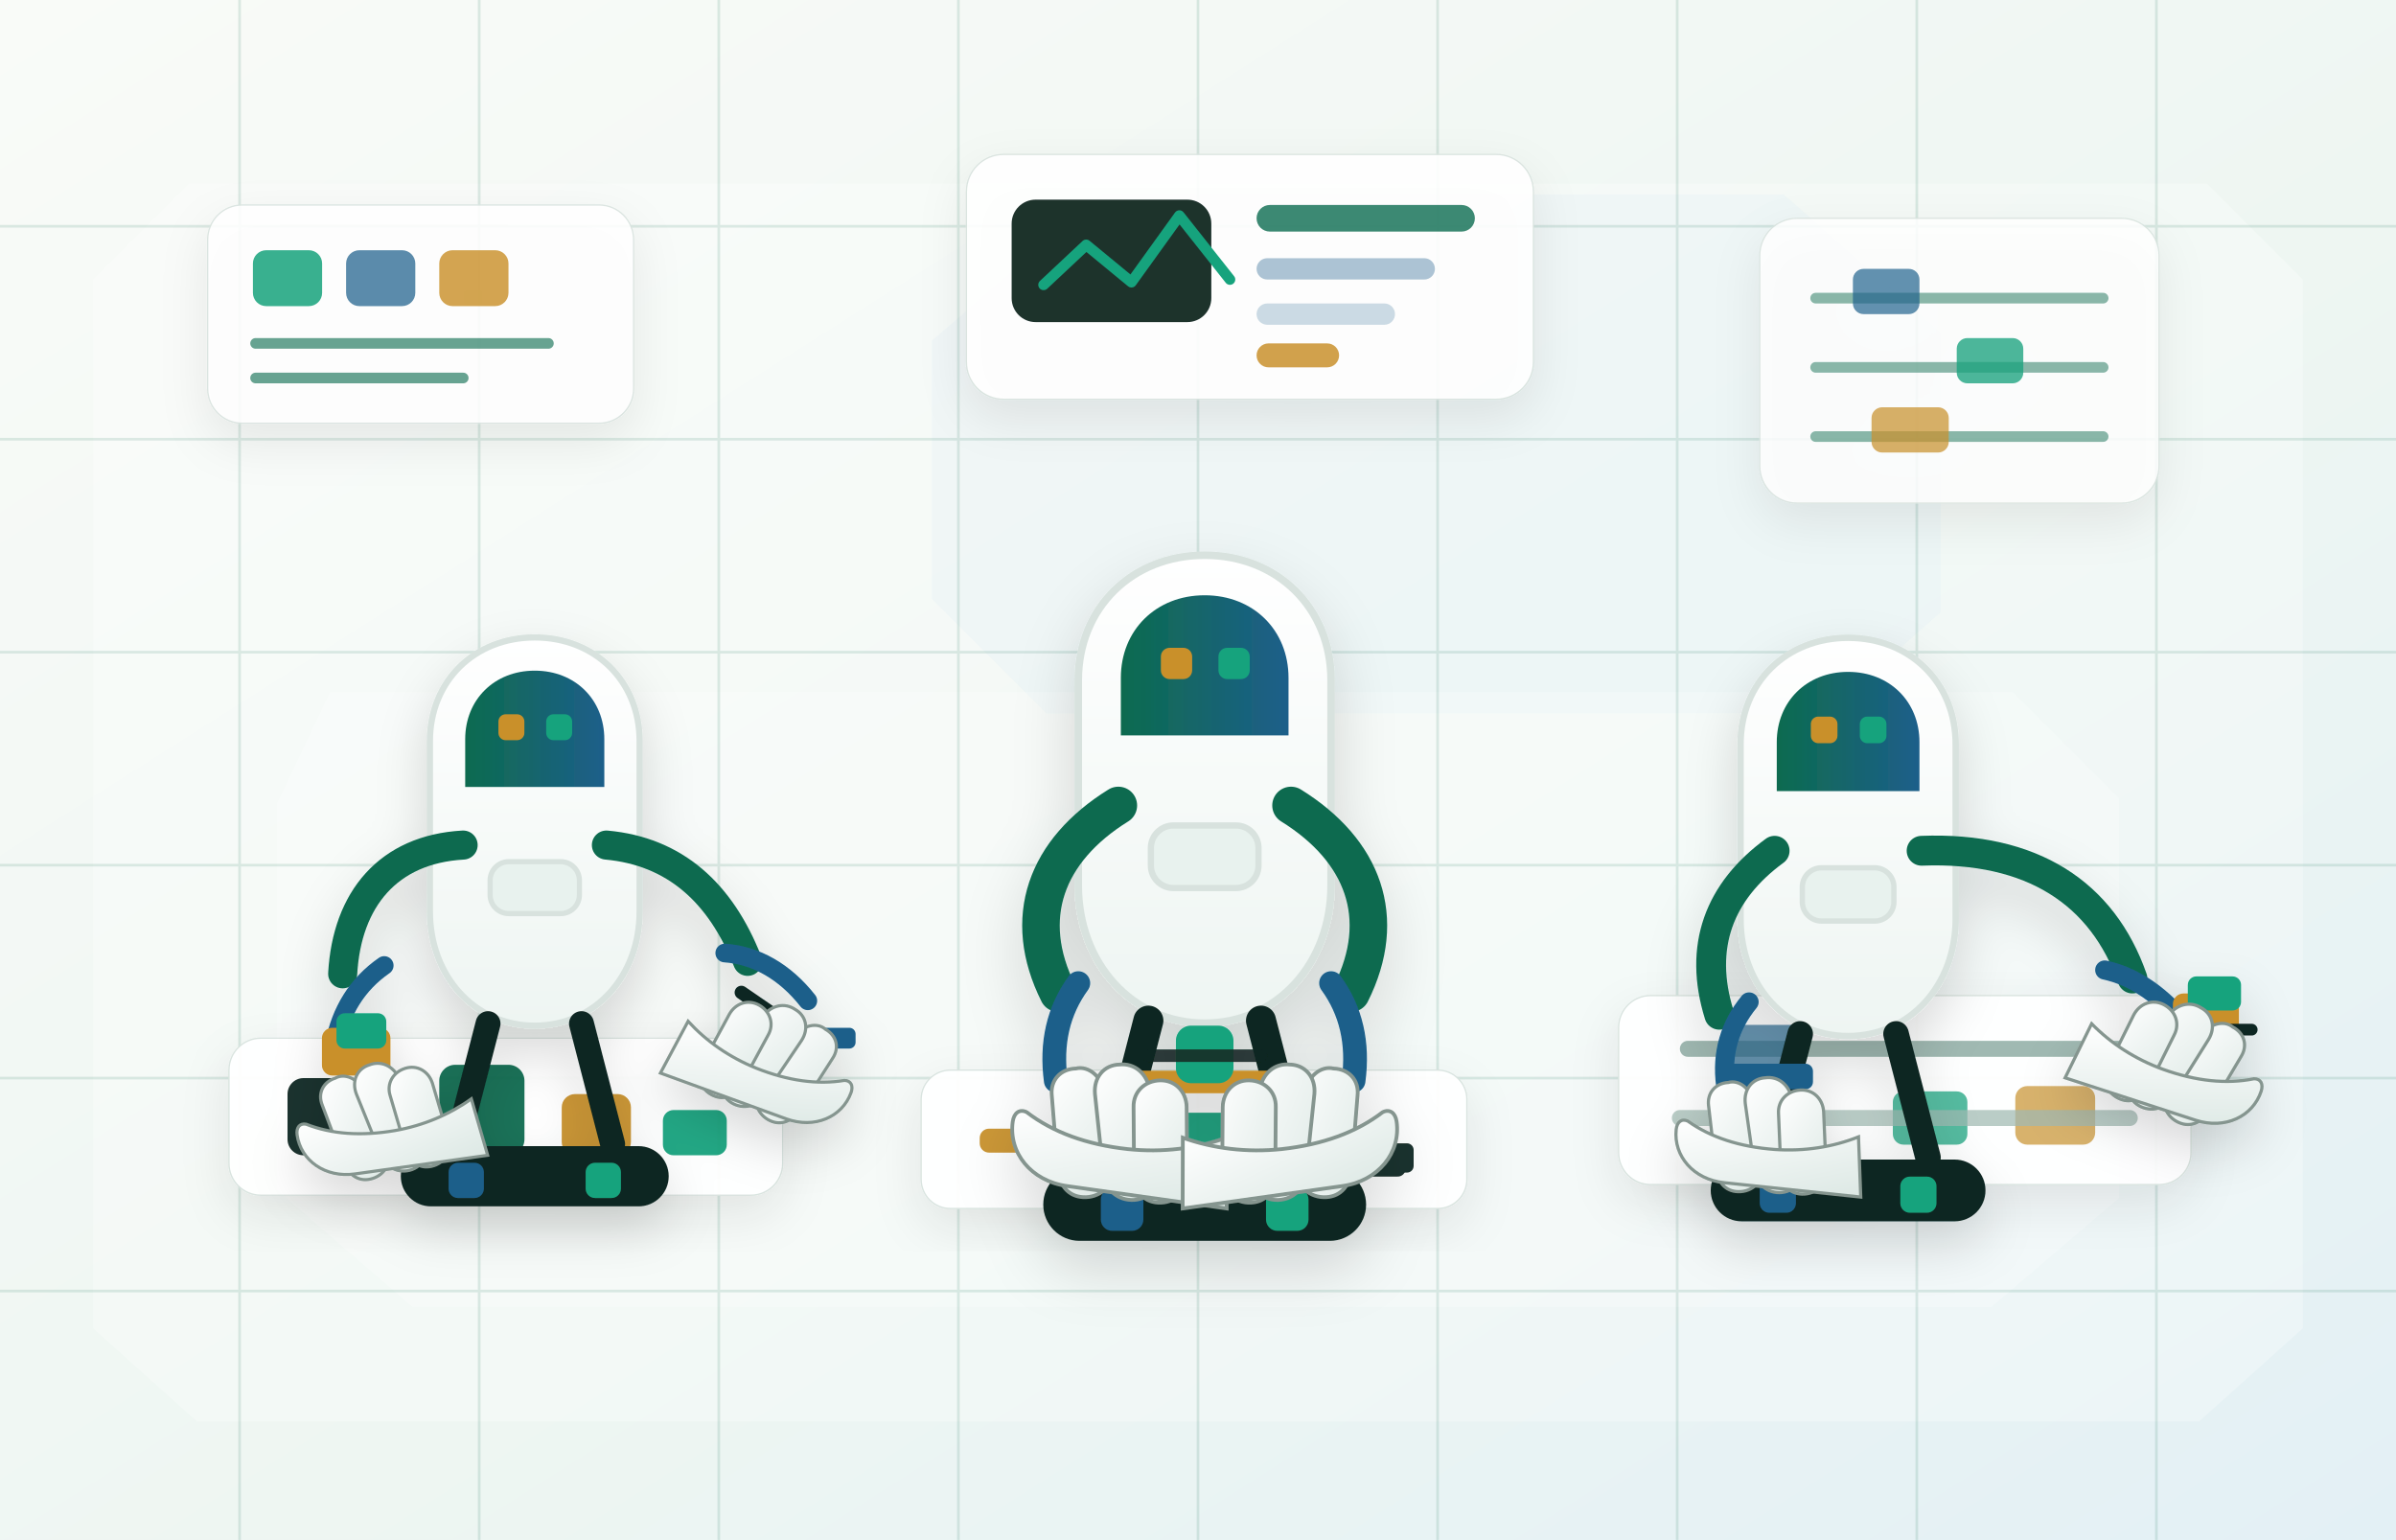
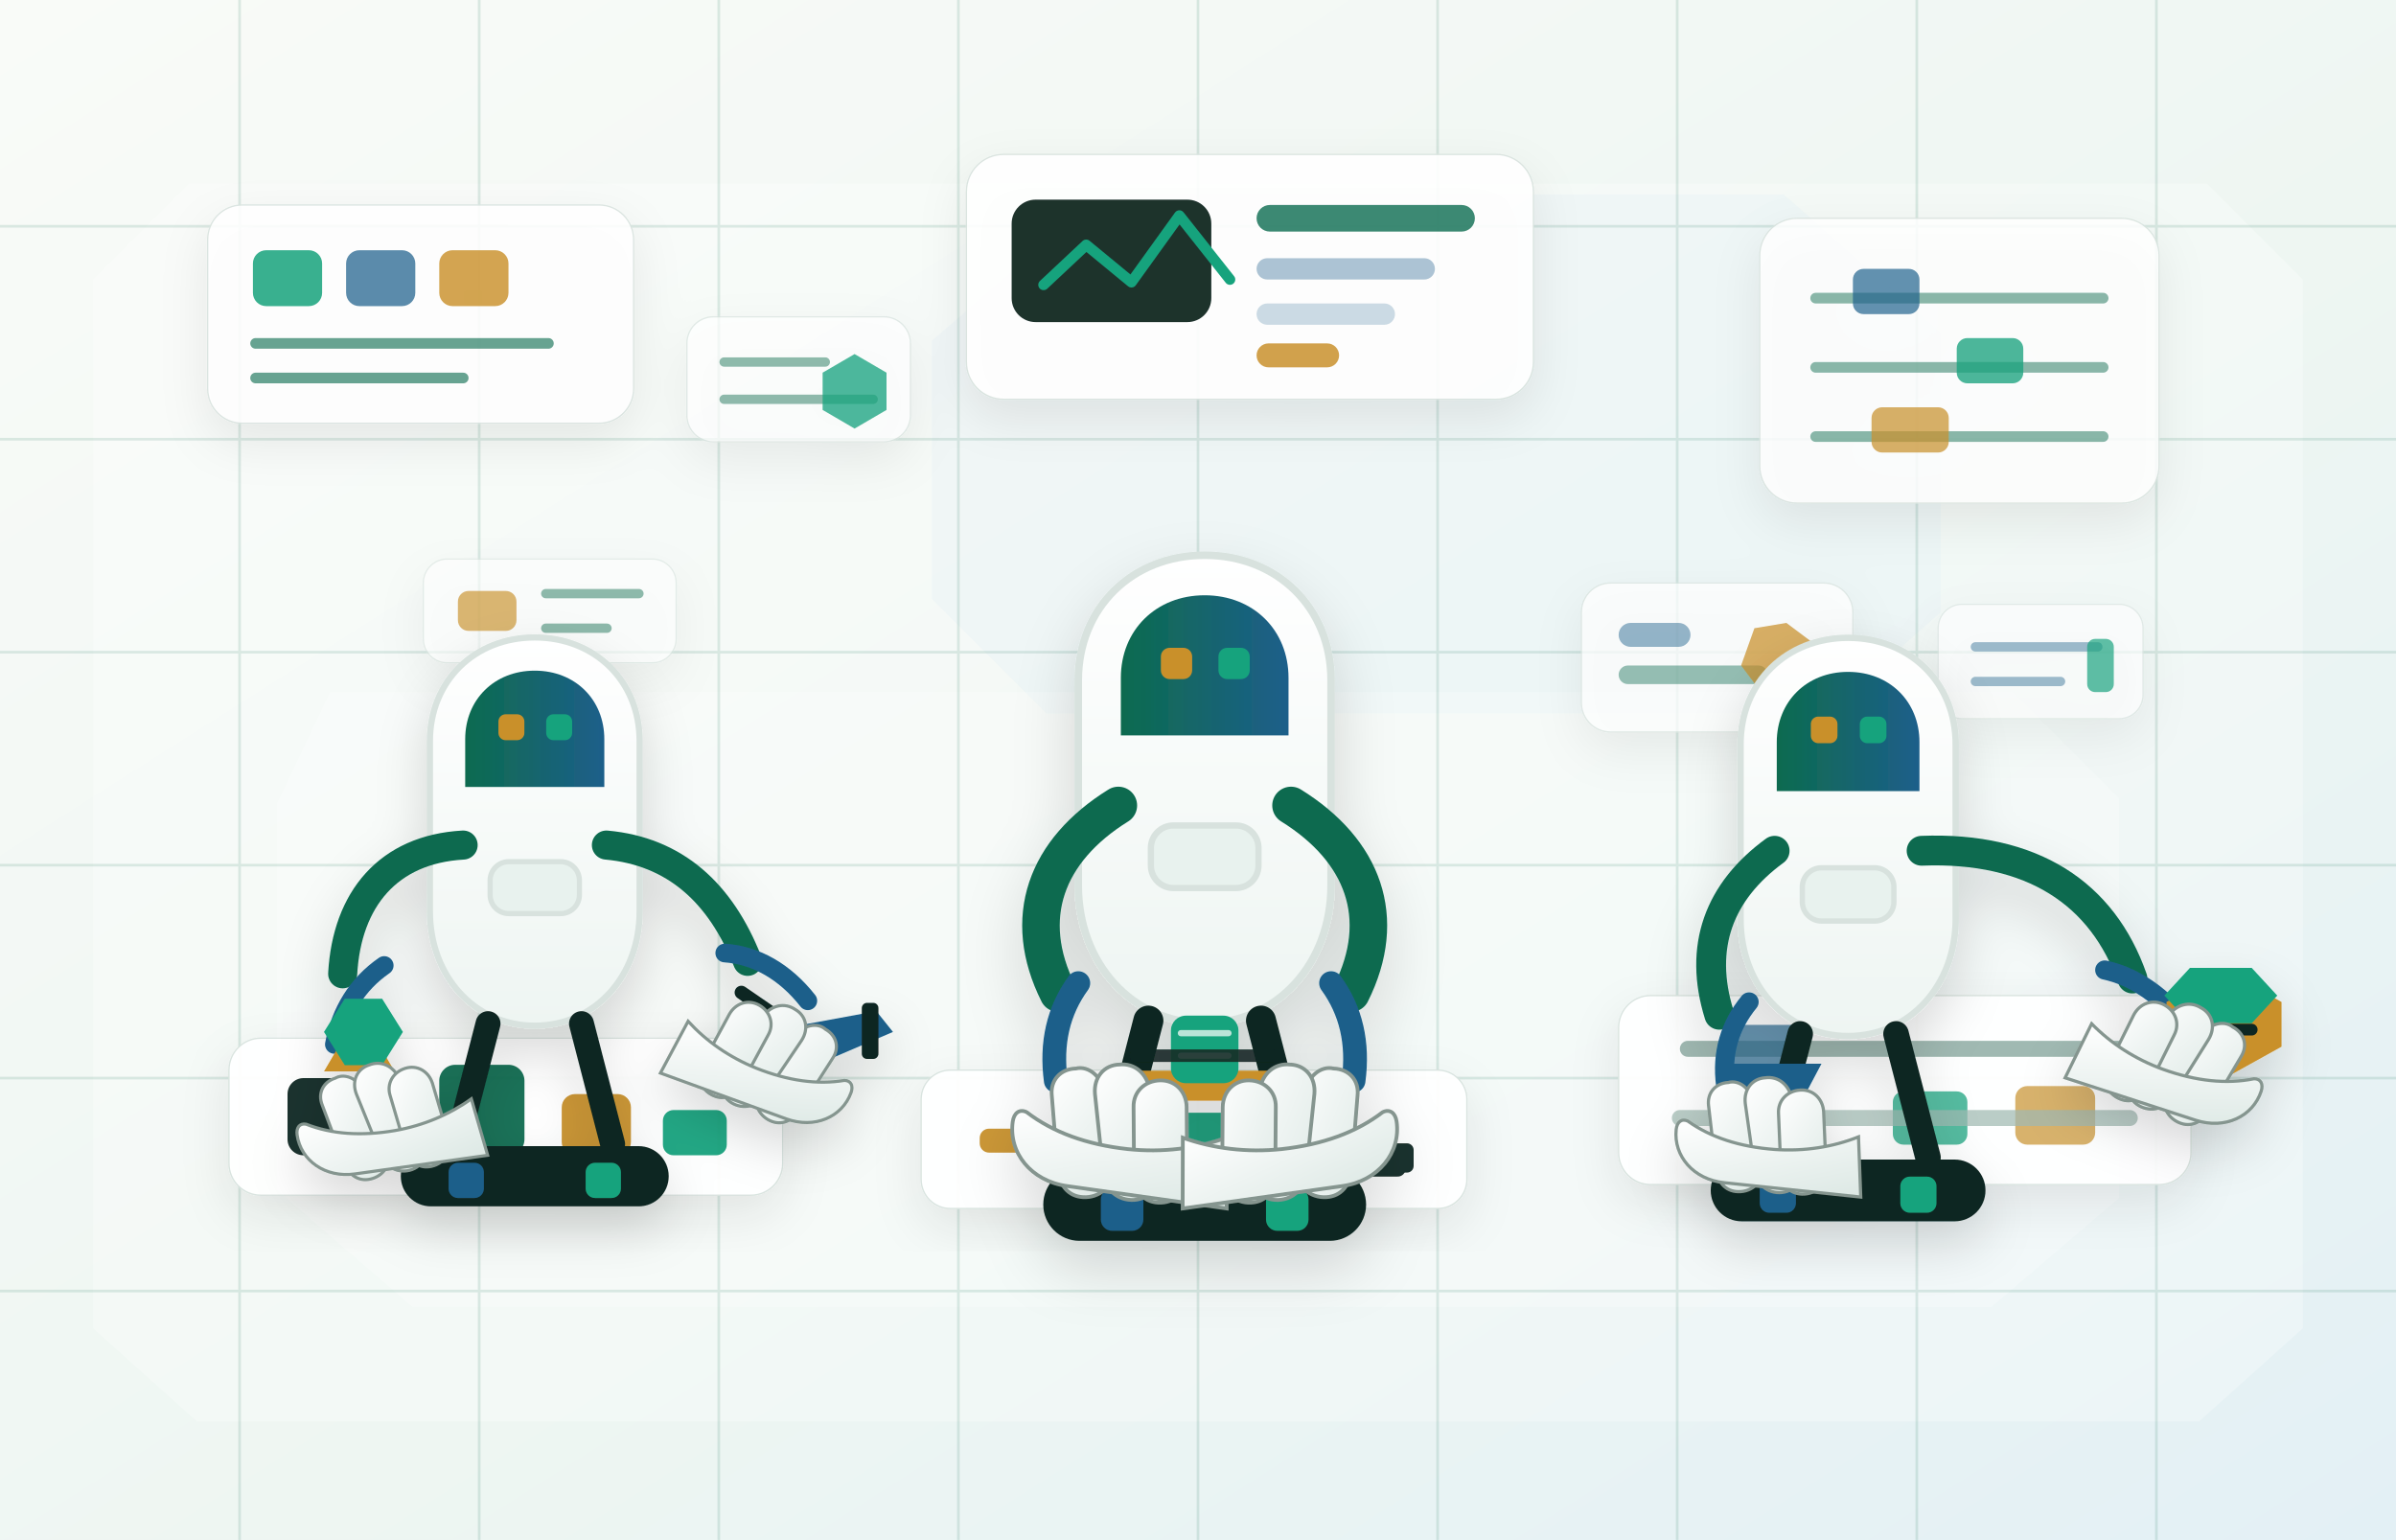
<svg xmlns="http://www.w3.org/2000/svg" viewBox="0 0 1800 1157" role="img" aria-labelledby="title desc">
  <defs>
    <linearGradient id="bg" x1="0" x2="1" y1="0" y2="1">
      <stop offset="0" stop-color="#f9fbf8" />
      <stop offset="0.56" stop-color="#eef6f2" />
      <stop offset="1" stop-color="#e3f0f5" />
    </linearGradient>
    <linearGradient id="robotHead" x1="0" x2="1">
      <stop offset="0" stop-color="#0d6b4f" />
      <stop offset="1" stop-color="#1d5f8a" />
    </linearGradient>
    <linearGradient id="body" x1="0" x2="0" y1="0" y2="1">
      <stop offset="0" stop-color="#ffffff" />
      <stop offset="1" stop-color="#eef5f2" />
    </linearGradient>
    <linearGradient id="hand" x1="0" x2="1" y1="0" y2="1">
      <stop offset="0" stop-color="#ffffff" />
      <stop offset="1" stop-color="#dce8e4" />
    </linearGradient>
    <filter id="shadow" x="-20%" y="-20%" width="140%" height="140%">
      <feDropShadow dx="0" dy="22" stdDeviation="24" flood-color="#14201f" flood-opacity="0.15" />
    </filter>
    <filter id="softShadow" x="-20%" y="-20%" width="140%" height="140%">
      <feDropShadow dx="0" dy="14" stdDeviation="18" flood-color="#14201f" flood-opacity="0.09" />
    </filter>
    <g id="robotBase">
      <path d="M132 214c0-58 43-100 101-100s101 42 101 100v164c0 62-43 110-101 110s-101-48-101-110V214Z" fill="url(#body)" stroke="#d8e2de" stroke-width="6" />
      <path d="M166 212c0-38 28-66 67-66s67 28 67 66v46H166v-46Z" fill="url(#robotHead)" />
      <rect x="198" y="188" width="25" height="25" rx="7" fill="#c9902c" />
      <rect x="244" y="188" width="25" height="25" rx="7" fill="#18a37d" />
      <rect x="190" y="330" width="86" height="50" rx="18" fill="#e8f2ee" stroke="#d8e2de" stroke-width="5" />
      <path d="M188 486l-30 116M278 486l30 116" stroke="#102520" stroke-width="24" stroke-linecap="round" />
      <rect x="104" y="604" width="258" height="58" rx="29" fill="#102520" />
      <rect x="150" y="620" width="34" height="34" rx="9" fill="#1d5f8a" />
      <rect x="282" y="620" width="34" height="34" rx="9" fill="#18a37d" />
    </g>
    <g id="dexterousHandLeft">
      <g fill="url(#hand)" stroke="#85958f" stroke-width="3">
        <path d="M48 36c10-4 22 4 25 16l15 60c3 13-7 24-20 25-12 1-20-7-23-19L32 60c-3-12 4-22 16-24Z" />
        <path d="M82 28c12-3 23 4 27 17l16 64c3 13-7 25-21 25-12 0-20-8-23-20L66 54c-3-13 4-24 16-26Z" />
        <path d="M116 36c12-2 22 6 24 18l8 54c2 13-7 24-20 25-12 1-20-7-22-19l-8-54c-2-12 6-22 18-24Z" />
        <path d="M14 76c23 13 51 19 84 18 28-1 54-8 77-20l8 56H54c-29 0-50-20-50-45 0-7 4-11 10-9Z" />
      </g>
    </g>
    <g id="dexterousHandRight">
      <g fill="url(#hand)" stroke="#85958f" stroke-width="3">
        <path d="M136 36c-10-4-22 4-25 16l-15 60c-3 13 7 24 20 25 12 1 20-7 23-19l13-58c3-12-4-22-16-24Z" />
        <path d="M102 28c-12-3-23 4-27 17l-16 64c-3 13 7 25 21 25 12 0 20-8 23-20l15-60c3-13-4-24-16-26Z" />
        <path d="M68 36c-12-2-22 6-24 18l-8 54c-2 13 7 24 20 25 12 1 20-7 22-19l8-54c2-12-6-22-18-24Z" />
        <path d="M170 76c-23 13-51 19-84 18-28-1-54-8-77-20l-8 56h129c29 0 50-20 50-45 0-7-4-11-10-9Z" />
      </g>
    </g>
  </defs>
  <rect width="1800" height="1157" fill="url(#bg)" />
  <path d="M142 138h1516l72 72v788l-78 70H148l-78-70V210l72-72Z" fill="#ffffff" opacity=".28" />
  <path d="M828 146h512l118 104v210l-86 76H786l-86-86V256l128-110Z" fill="#dfeef5" opacity=".28" />
  <path d="M248 520h1264l80 80v300l-96 82H310l-102-88V604l40-84Z" fill="#ffffff" opacity=".24" />
  <g opacity=".13" stroke="#0d6b4f" stroke-width="2">
    <path d="M0 170H1800M0 330H1800M0 490H1800M0 650H1800M0 810H1800M0 970H1800" />
    <path d="M180 0V1157M360 0V1157M540 0V1157M720 0V1157M900 0V1157M1080 0V1157M1260 0V1157M1440 0V1157M1620 0V1157" />
  </g>
  <g filter="url(#softShadow)">
    <g transform="translate(156 154)">
      <rect width="320" height="164" rx="26" fill="#ffffff" opacity=".86" stroke="#d8e2de" />
      <rect x="34" y="34" width="52" height="42" rx="10" fill="#18a37d" opacity=".86" />
      <rect x="104" y="34" width="52" height="42" rx="10" fill="#1d5f8a" opacity=".72" />
      <rect x="174" y="34" width="52" height="42" rx="10" fill="#c9902c" opacity=".82" />
      <path d="M36 104h220M36 130h156" stroke="#0d6b4f" stroke-width="8" stroke-linecap="round" opacity=".62" />
    </g>
    <g transform="translate(726 116)">
      <rect width="426" height="184" rx="28" fill="#ffffff" opacity=".9" stroke="#d8e2de" />
      <rect x="34" y="34" width="150" height="92" rx="18" fill="#102520" opacity=".94" />
      <path d="M58 98l32-30 34 28 36-50 38 48" fill="none" stroke="#18a37d" stroke-width="8" stroke-linecap="round" stroke-linejoin="round" />
      <rect x="218" y="38" width="164" height="20" rx="10" fill="#0d6b4f" opacity=".8" />
      <rect x="218" y="78" width="134" height="16" rx="8" fill="#1d5f8a" opacity=".36" />
      <rect x="218" y="112" width="104" height="16" rx="8" fill="#1d5f8a" opacity=".22" />
      <rect x="218" y="142" width="62" height="18" rx="9" fill="#c9902c" opacity=".84" />
    </g>
    <g transform="translate(1322 164)">
      <rect width="300" height="214" rx="28" fill="#ffffff" opacity=".82" stroke="#d8e2de" />
      <path d="M42 60h216M42 112h216M42 164h216" stroke="#0d6b4f" stroke-width="8" stroke-linecap="round" opacity=".48" />
      <rect x="70" y="38" width="50" height="34" rx="8" fill="#1d5f8a" opacity=".68" />
      <rect x="148" y="90" width="50" height="34" rx="8" fill="#18a37d" opacity=".78" />
      <rect x="84" y="142" width="58" height="34" rx="8" fill="#c9902c" opacity=".72" />
    </g>
+     <g transform="translate(516 238)">
+       <rect width="168" height="94" rx="20" fill="#ffffff" opacity=".68" stroke="#d8e2de" />
+       <path d="M28 34h76M28 62h112" stroke="#0d6b4f" stroke-width="7" stroke-linecap="round" opacity=".46" />
+       <polygon points="126,28 150,42 150,70 126,84 102,70 102,42" fill="#18a37d" opacity=".76" />
+     </g>
+     <g transform="translate(1188 438)">
+       <rect width="204" height="112" rx="22" fill="#ffffff" opacity=".7" stroke="#d8e2de" />
+       <rect x="28" y="30" width="54" height="18" rx="9" fill="#1d5f8a" opacity=".46" />
+       <rect x="28" y="62" width="112" height="14" rx="7" fill="#0d6b4f" opacity=".42" />
+       <path d="M154 30l24 18-8 30-32 8-18-24 10-28Z" fill="#c9902c" opacity=".72" />
+     </g>
+     <g transform="translate(318 420)">
+       <rect width="190" height="78" rx="18" fill="#ffffff" opacity=".58" stroke="#d8e2de" />
+       <rect x="26" y="24" width="44" height="30" rx="8" fill="#c9902c" opacity=".66" />
+       <path d="M92 26h70M92 52h46" stroke="#0d6b4f" stroke-width="7" stroke-linecap="round" opacity=".46" />
+     </g>
+     <g transform="translate(1456 454)">
+       <rect width="154" height="86" rx="18" fill="#ffffff" opacity=".62" stroke="#d8e2de" />
+       <path d="M28 32h92M28 58h64" stroke="#1d5f8a" stroke-width="7" stroke-linecap="round" opacity=".42" />
+       <rect x="112" y="26" width="20" height="40" rx="6" fill="#18a37d" opacity=".68" />
+     </g>
  </g>
  <g filter="url(#softShadow)" opacity=".94">
    <g transform="translate(172 780)">
      <rect width="416" height="118" rx="24" fill="#ffffff" stroke="#d8e2de" />
      <rect x="44" y="30" width="86" height="58" rx="12" fill="#102520" />
      <rect x="158" y="20" width="64" height="68" rx="12" fill="#0d6b4f" />
      <rect x="250" y="42" width="52" height="46" rx="10" fill="#c9902c" />
      <rect x="326" y="54" width="48" height="34" rx="8" fill="#18a37d" />
    </g>
    <g transform="translate(692 804)">
      <rect width="410" height="104" rx="22" fill="#ffffff" stroke="#d8e2de" />
      <rect x="44" y="44" width="112" height="18" rx="7" fill="#c9902c" />
      <rect x="168" y="32" width="74" height="42" rx="11" fill="#18a37d" />
      <path d="M266 74h92" stroke="#102520" stroke-width="12" stroke-linecap="round" />
      <rect x="348" y="55" width="22" height="22" rx="5" fill="#102520" />
    </g>
    <g transform="translate(1216 748)">
      <rect width="430" height="142" rx="24" fill="#ffffff" stroke="#d8e2de" />
      <rect x="46" y="34" width="338" height="12" rx="6" fill="#9bb5ad" />
      <rect x="80" y="22" width="60" height="40" rx="8" fill="#1d5f8a" opacity=".7" />
      <rect x="206" y="72" width="56" height="40" rx="8" fill="#18a37d" opacity=".78" />
      <rect x="298" y="68" width="60" height="44" rx="9" fill="#c9902c" opacity=".74" />
      <path d="M46 92h338" stroke="#9bb5ad" stroke-width="12" stroke-linecap="round" opacity=".72" />
    </g>
  </g>
  <g transform="translate(220 390) scale(.78)" filter="url(#shadow)">
    <use href="#robotBase" />
    <path d="M164 314C92 318 52 366 48 438" fill="none" stroke="#0d6b4f" stroke-width="28" stroke-linecap="round" />
    <path d="M302 314c66 6 110 46 136 112" fill="none" stroke="#0d6b4f" stroke-width="28" stroke-linecap="round" />
    <path d="M88 430c-26 18-42 44-48 76" fill="none" stroke="#1d5f8a" stroke-width="18" stroke-linecap="round" />
    <path d="M416 418c30 2 58 18 80 46" fill="none" stroke="#1d5f8a" stroke-width="18" stroke-linecap="round" />
-     <rect x="28" y="490" width="66" height="46" rx="10" fill="#c9902c" />
-     <rect x="42" y="476" width="48" height="34" rx="8" fill="#18a37d" />
+     <polygon points="30,532 64,474 98,532" fill="#c9902c" />
+     <polygon points="50,462 86,462 106,494 86,526 50,526 30,494" fill="#18a37d" />
    <path d="M432 456l64 44" stroke="#102520" stroke-width="13" stroke-linecap="round" />
-     <rect x="488" y="490" width="54" height="20" rx="6" fill="#1d5f8a" />
+     <path d="M486 488l76-14 16 20-70 30Z" fill="#1d5f8a" />
+     <rect x="548" y="466" width="16" height="54" rx="5" fill="#102520" />
    <g transform="translate(-2 496) rotate(-8 92 76)">
      <use href="#dexterousHandLeft" />
    </g>
    <g transform="translate(366 438) rotate(20 92 76)">
      <use href="#dexterousHandRight" />
    </g>
  </g>
  <g transform="translate(686 310) scale(.94)" filter="url(#shadow)">
    <use href="#robotBase" />
    <path d="M164 314C106 350 86 404 116 464" fill="none" stroke="#0d6b4f" stroke-width="30" stroke-linecap="round" />
    <path d="M302 314c58 36 78 90 48 150" fill="none" stroke="#0d6b4f" stroke-width="30" stroke-linecap="round" />
    <path d="M132 456c-16 22-22 48-18 78" fill="none" stroke="#1d5f8a" stroke-width="19" stroke-linecap="round" />
    <path d="M334 456c16 22 22 48 18 78" fill="none" stroke="#1d5f8a" stroke-width="19" stroke-linecap="round" />
-     <rect x="166" y="526" width="134" height="18" rx="8" fill="#c9902c" />
-     <rect x="210" y="490" width="46" height="46" rx="12" fill="#18a37d" />
-     <path d="M188 514h90" stroke="#102520" stroke-width="10" stroke-linecap="round" opacity=".85" />
+     <path d="M162 526h142l-18 24H180Z" fill="#c9902c" />
+     <rect x="206" y="482" width="54" height="54" rx="12" fill="#18a37d" />
+     <path d="M214 496h38M214 514h38" stroke="#ffffff" stroke-width="5" stroke-linecap="round" opacity=".7" />
+     <path d="M178 514h110" stroke="#102520" stroke-width="10" stroke-linecap="round" opacity=".85" />
    <g transform="translate(76 494) rotate(8 92 76)">
      <use href="#dexterousHandLeft" />
    </g>
    <g transform="translate(206 494) rotate(-8 92 76)">
      <use href="#dexterousHandRight" />
    </g>
  </g>
  <g transform="translate(1202 388) scale(.8)" filter="url(#shadow)">
    <use href="#robotBase" />
    <path d="M164 314C112 352 92 404 112 468" fill="none" stroke="#0d6b4f" stroke-width="28" stroke-linecap="round" />
    <path d="M302 314c104-4 170 40 198 120" fill="none" stroke="#0d6b4f" stroke-width="28" stroke-linecap="round" />
    <path d="M140 456c-18 22-26 48-22 78" fill="none" stroke="#1d5f8a" stroke-width="18" stroke-linecap="round" />
    <path d="M474 426c28 6 54 24 78 54" fill="none" stroke="#1d5f8a" stroke-width="18" stroke-linecap="round" />
-     <rect x="112" y="514" width="88" height="24" rx="7" fill="#1d5f8a" />
-     <rect x="538" y="448" width="62" height="48" rx="10" fill="#c9902c" />
-     <rect x="552" y="432" width="50" height="32" rx="8" fill="#18a37d" />
+     <path d="M112 514h96l-18 34h-60Z" fill="#1d5f8a" />
+     <path d="M532 456l54-30 54 30v42l-54 30-54-30Z" fill="#c9902c" />
+     <path d="M554 424h58l24 26-24 26h-58l-24-26Z" fill="#18a37d" />
    <path d="M526 482h86" stroke="#102520" stroke-width="11" stroke-linecap="round" />
    <g transform="translate(68 500) rotate(6 92 76)">
      <use href="#dexterousHandLeft" />
    </g>
    <g transform="translate(448 428) rotate(18 92 76)">
      <use href="#dexterousHandRight" />
    </g>
  </g>
</svg>
